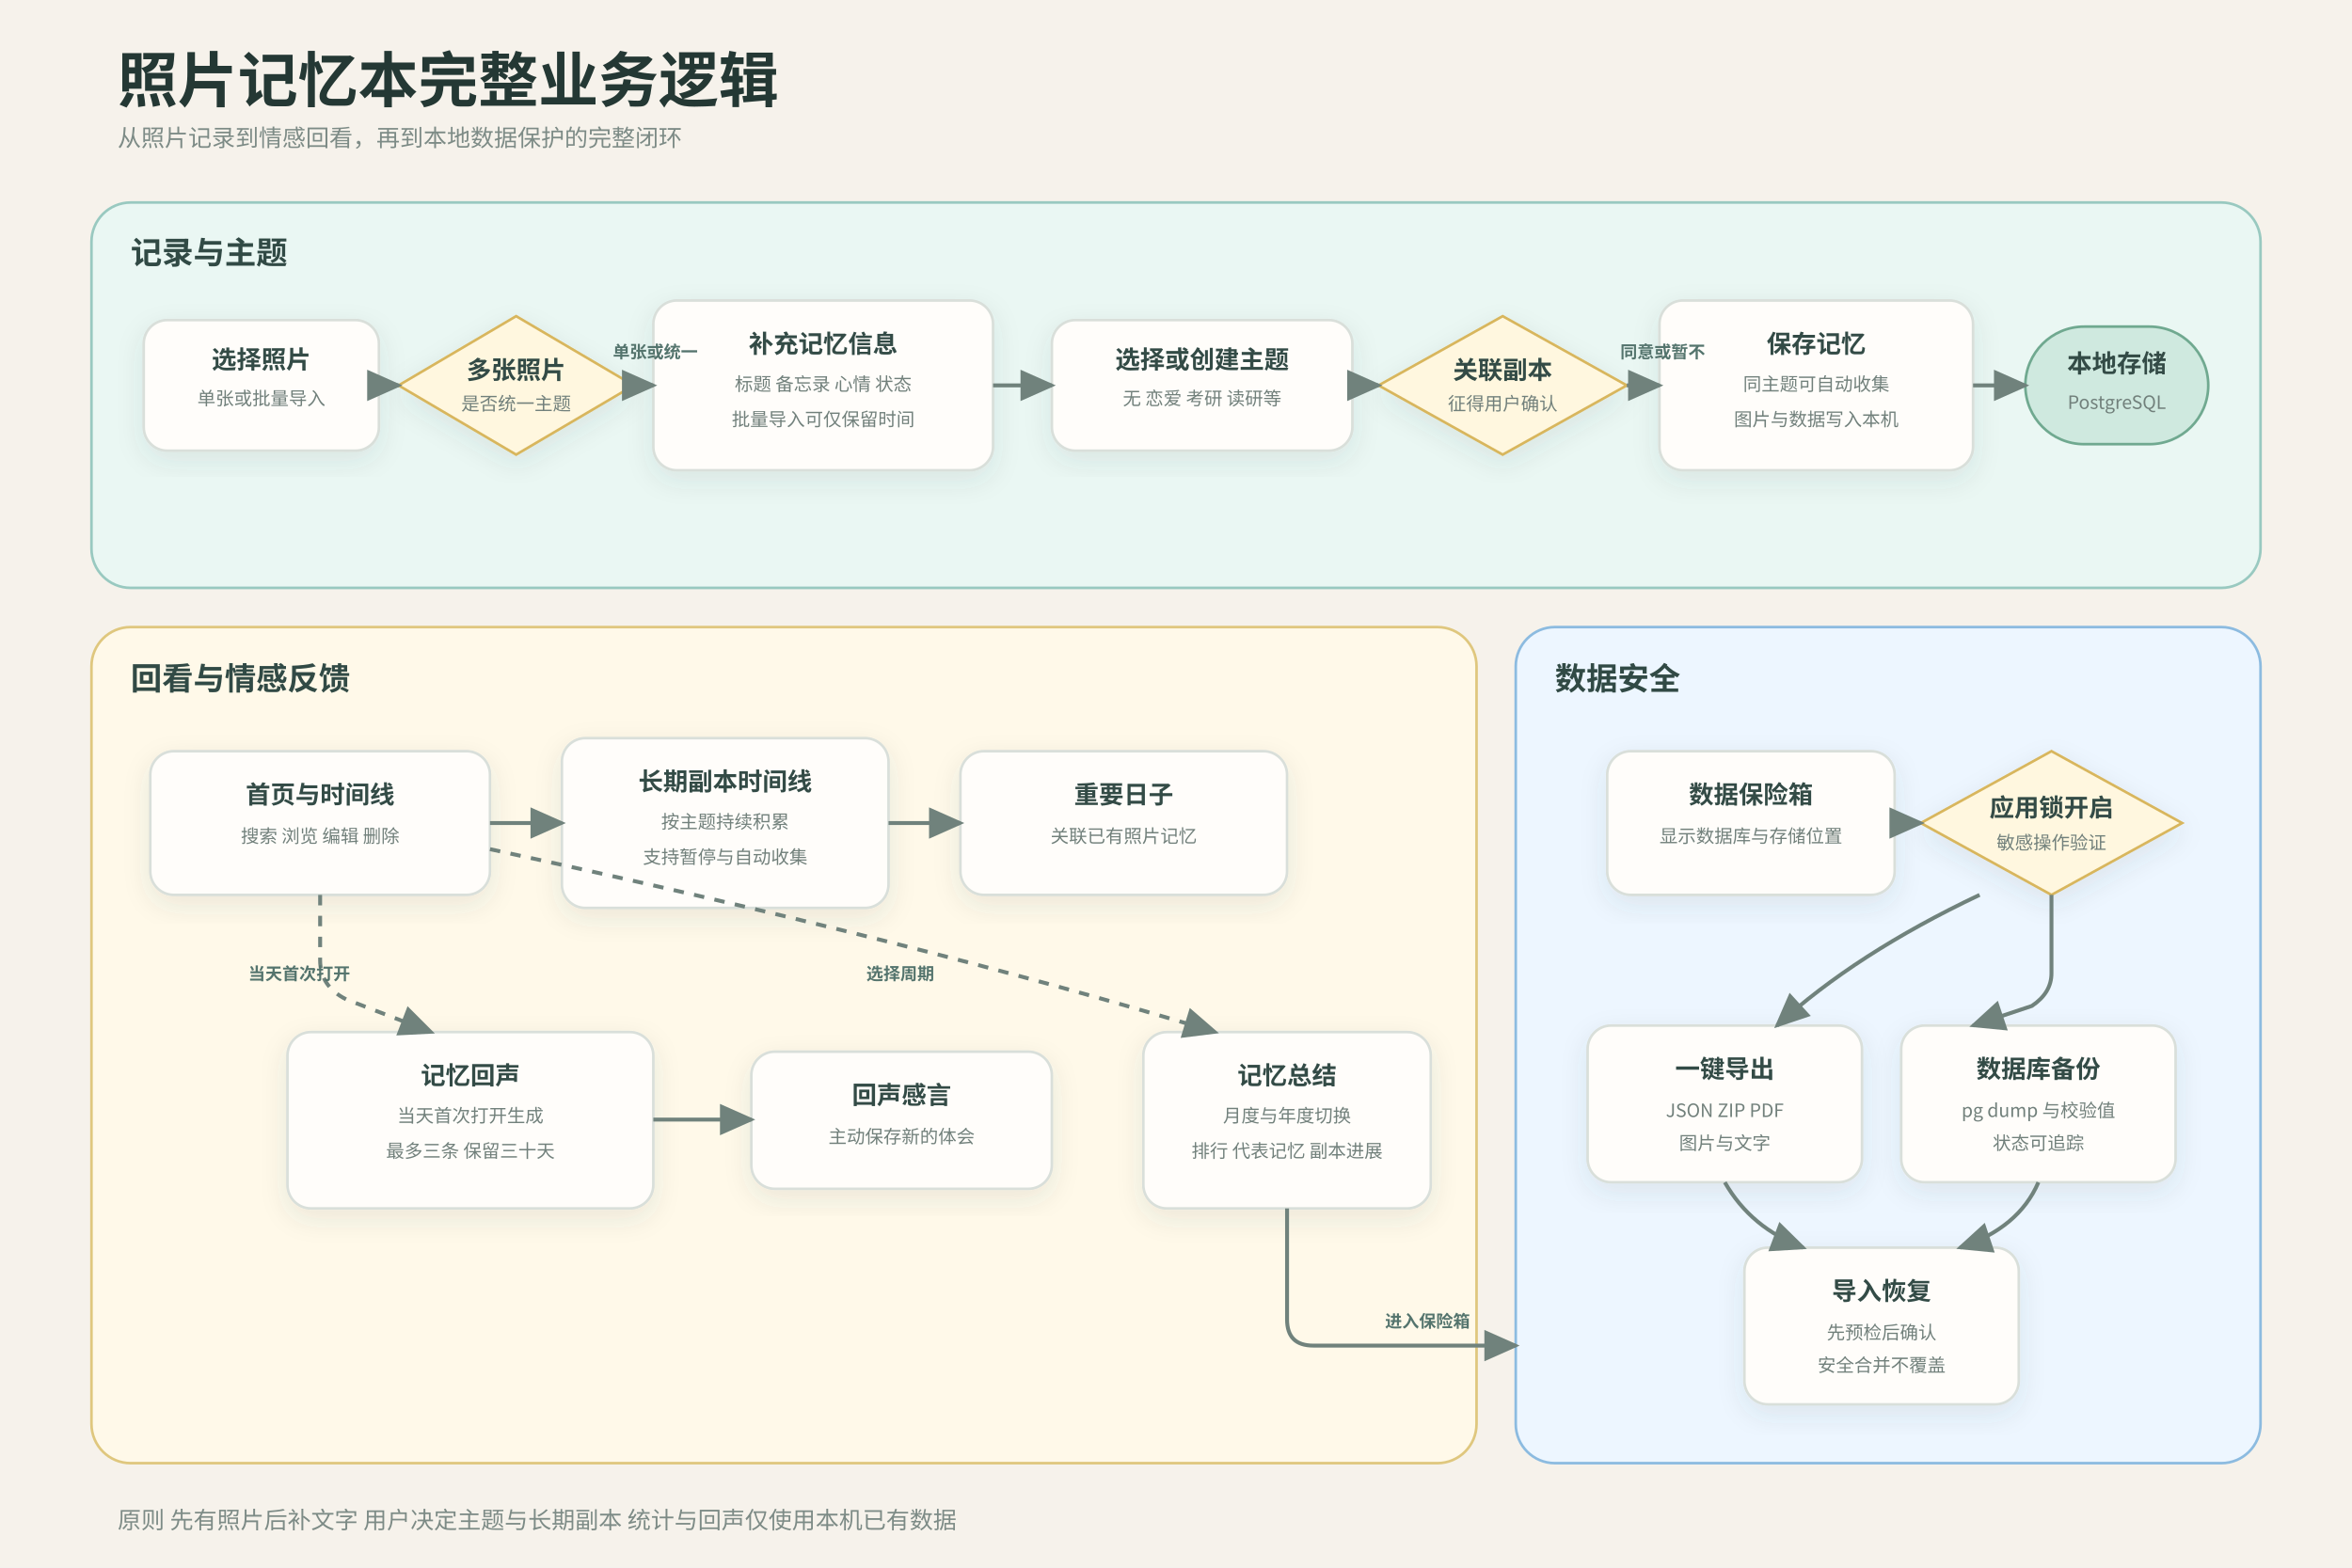
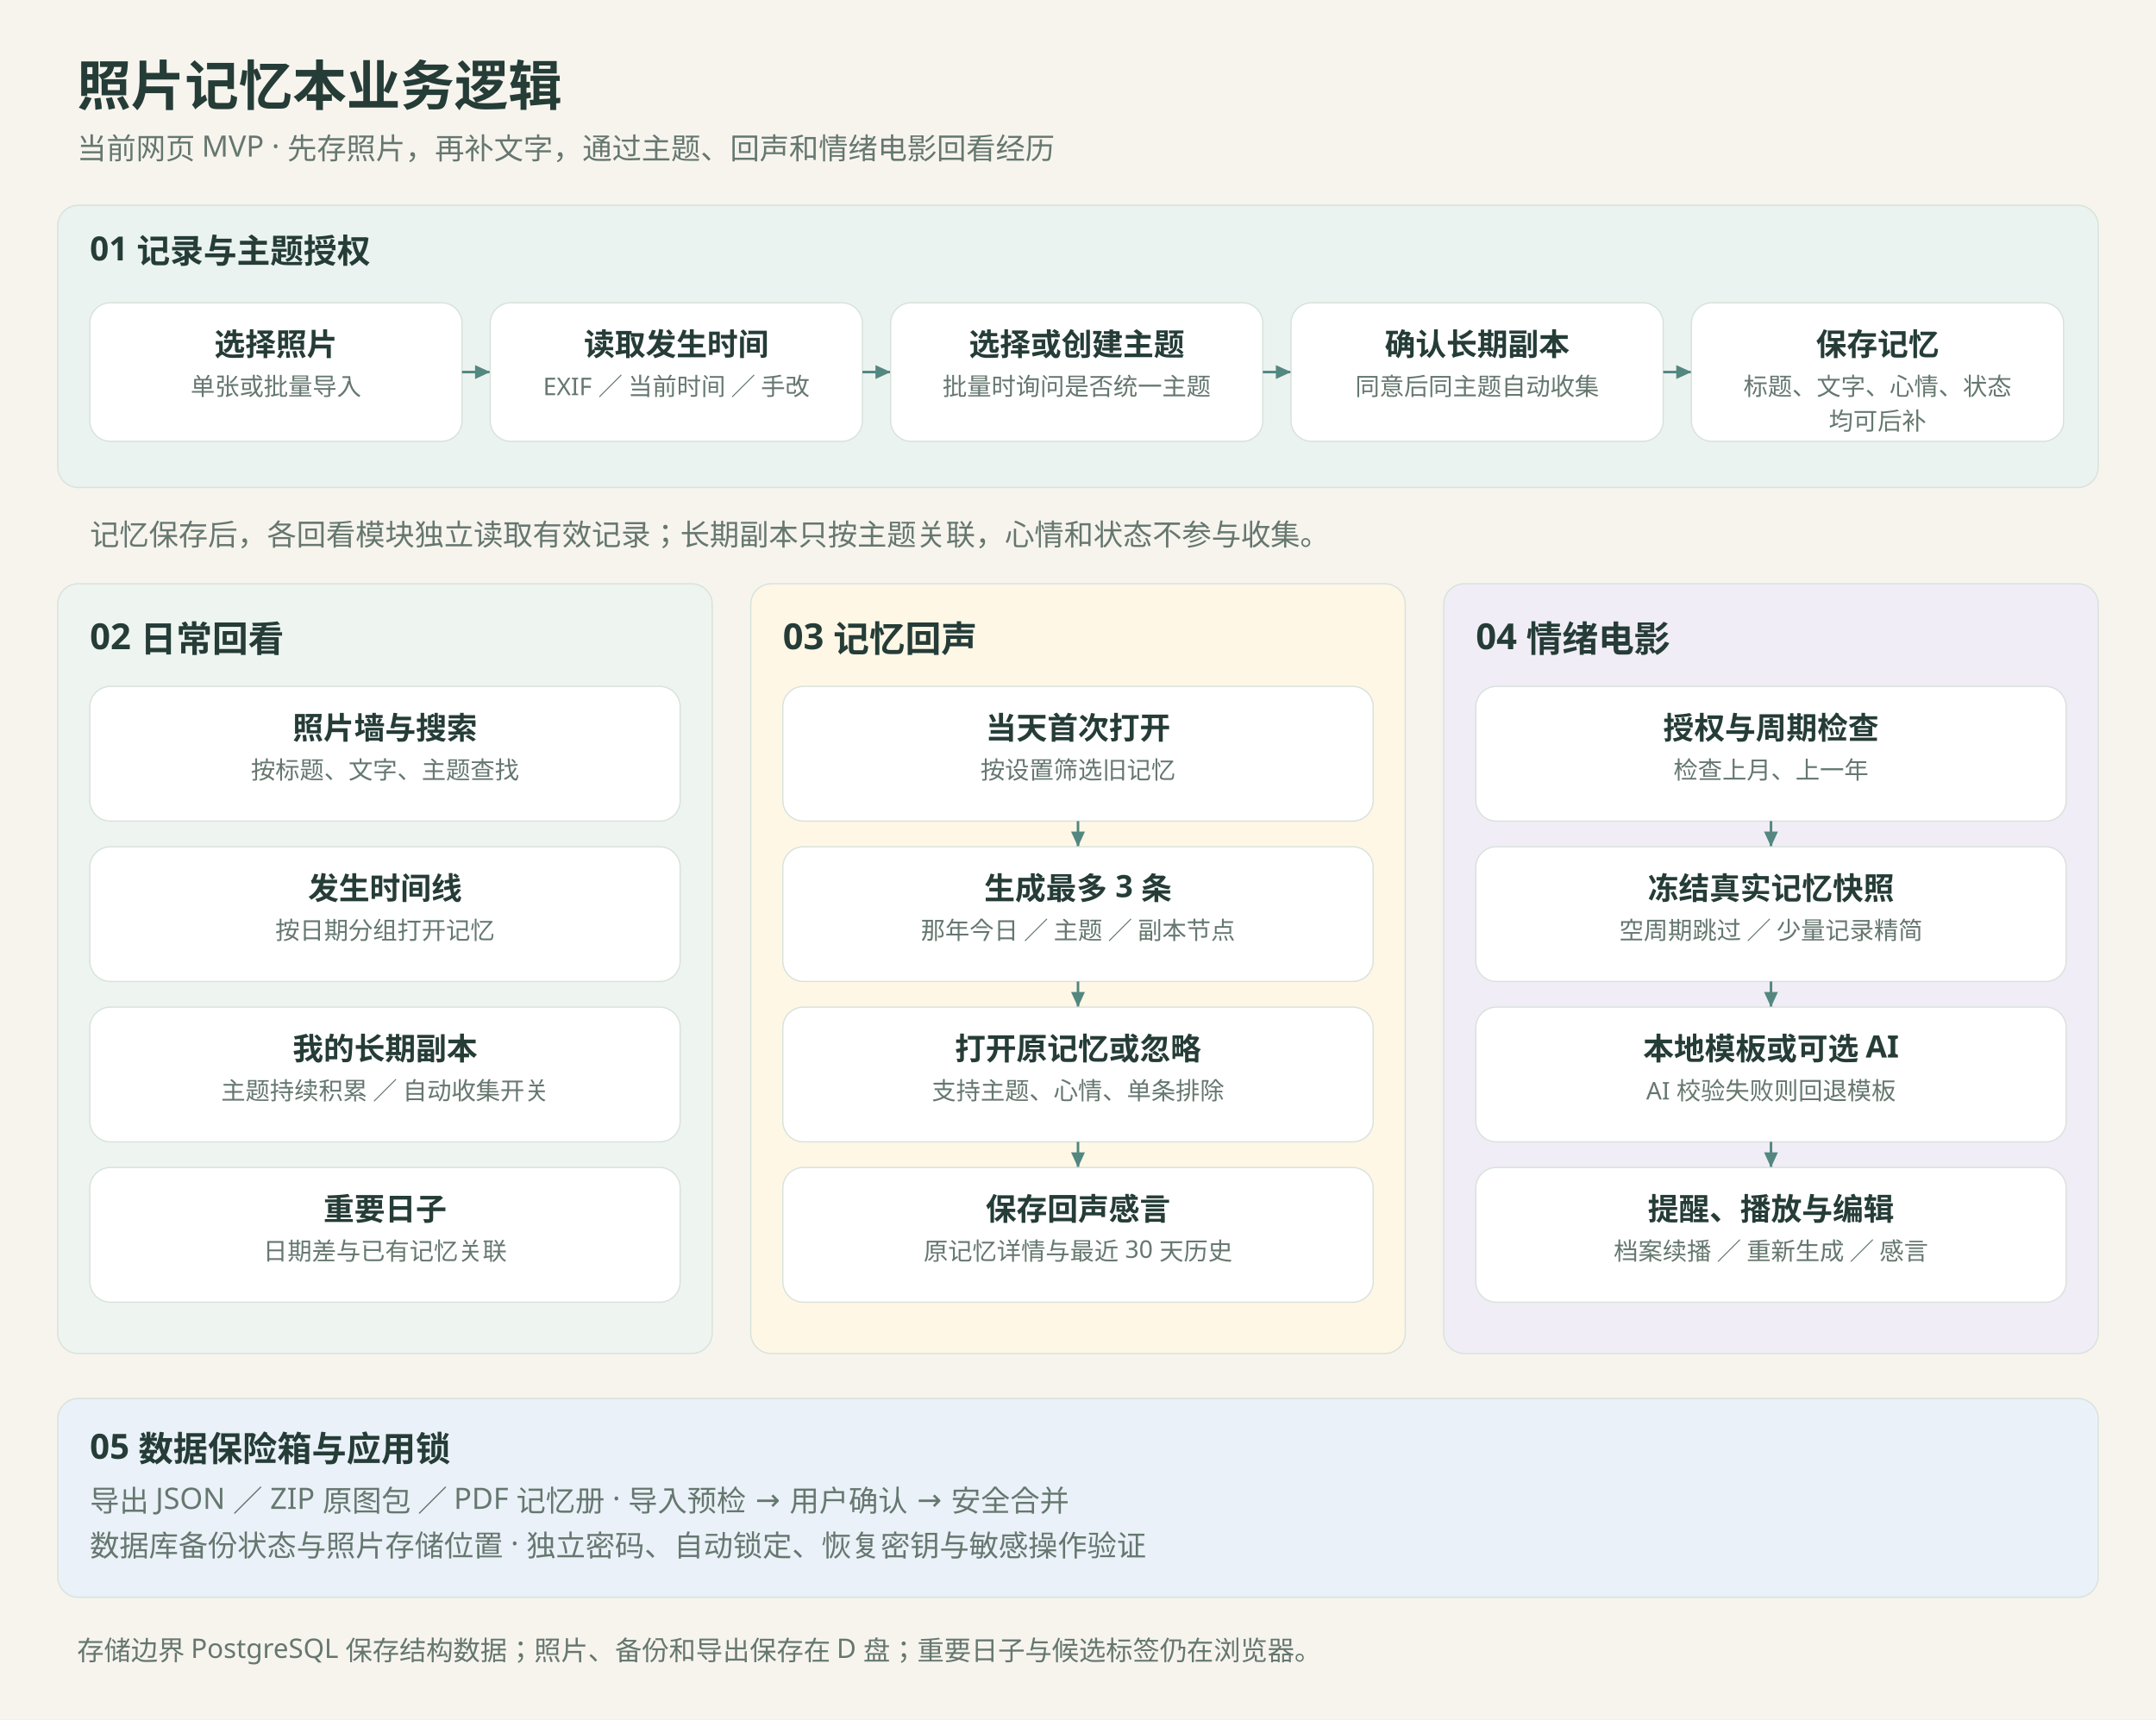
- <svg xmlns="http://www.w3.org/2000/svg" width="1800" height="1200" viewBox="0 0 1800 1200">
-   <defs>
-     <filter id="shadow" x="-20%" y="-20%" width="140%" height="140%">
-       <feDropShadow dx="0" dy="7" stdDeviation="10" flood-color="#304b46" flood-opacity="0.10" />
-     </filter>
-     <marker id="arrow" markerWidth="10" markerHeight="10" refX="8" refY="4" orient="auto" markerUnits="strokeWidth">
-       <path d="M0,0 L0,8 L9,4 z" fill="#70827c" />
-     </marker>
-     <style>
-       .title{font:700 46px 'Microsoft YaHei','Noto Sans CJK SC',sans-serif;fill:#243834}
-       .subtitle{font:400 18px 'Microsoft YaHei','Noto Sans CJK SC',sans-serif;fill:#7d8b86}
-       .lane-title{font:700 24px 'Microsoft YaHei','Noto Sans CJK SC',sans-serif;fill:#314a45}
-       .node-title{font:700 19px 'Microsoft YaHei','Noto Sans CJK SC',sans-serif;fill:#334b46}
-       .node-copy{font:400 14px 'Microsoft YaHei','Noto Sans CJK SC',sans-serif;fill:#71807b}
-       .edge{fill:none;stroke:#70827c;stroke-width:3;marker-end:url(#arrow)}
-       .dash{stroke-dasharray:8 8}
-       .label{font:600 13px 'Microsoft YaHei','Noto Sans CJK SC',sans-serif;fill:#54746d}
-       .card{fill:#fffdfa;stroke:#d9dfda;stroke-width:2;rx:18;filter:url(#shadow)}
-       .decision{fill:#fff7df;stroke:#d8b65d;stroke-width:2;filter:url(#shadow)}
-     </style>
-   </defs>
-   <rect width="1800" height="1200" fill="#f6f2eb" />
-   <text class="title" x="90" y="78">照片记忆本完整业务逻辑</text>
-   <text class="subtitle" x="90" y="112">从照片记录到情感回看，再到本地数据保护的完整闭环</text>
-   <rect x="70" y="155" width="1660" height="295" rx="30" fill="#eaf7f3" stroke="#99c9c0" stroke-width="2" />
-   <text class="lane-title" x="100" y="202">记录与主题</text>
-   <rect class="card" x="110" y="245" width="180" height="100" />
-   <text class="node-title" x="200" y="282" text-anchor="middle">选择照片</text>
-   <text class="node-copy" x="200" y="310" text-anchor="middle">单张或批量导入</text>
-   <path class="decision" d="M395 242 L485 295 L395 348 L305 295 Z" />
-   <text class="node-title" x="395" y="290" text-anchor="middle">多张照片</text>
-   <text class="node-copy" x="395" y="314" text-anchor="middle">是否统一主题</text>
-   <rect class="card" x="500" y="230" width="260" height="130" />
-   <text class="node-title" x="630" y="270" text-anchor="middle">补充记忆信息</text>
-   <text class="node-copy" x="630" y="299" text-anchor="middle">标题 备忘录 心情 状态</text>
-   <text class="node-copy" x="630" y="326" text-anchor="middle">批量导入可仅保留时间</text>
-   <rect class="card" x="805" y="245" width="230" height="100" />
-   <text class="node-title" x="920" y="282" text-anchor="middle">选择或创建主题</text>
-   <text class="node-copy" x="920" y="310" text-anchor="middle">无 恋爱 考研 读研等</text>
-   <path class="decision" d="M1150 242 L1245 295 L1150 348 L1055 295 Z" />
-   <text class="node-title" x="1150" y="290" text-anchor="middle">关联副本</text>
-   <text class="node-copy" x="1150" y="314" text-anchor="middle">征得用户确认</text>
-   <rect class="card" x="1270" y="230" width="240" height="130" />
-   <text class="node-title" x="1390" y="270" text-anchor="middle">保存记忆</text>
-   <text class="node-copy" x="1390" y="299" text-anchor="middle">同主题可自动收集</text>
-   <text class="node-copy" x="1390" y="326" text-anchor="middle">图片与数据写入本机</text>
-   <rect x="1550" y="250" width="140" height="90" rx="45" fill="#cfe9df" stroke="#70a990" stroke-width="2" />
-   <text class="node-title" x="1620" y="285" text-anchor="middle">本地存储</text>
-   <text class="node-copy" x="1620" y="313" text-anchor="middle">PostgreSQL</text>
-   <path class="edge" d="M290 295 H305" />
-   <path class="edge" d="M485 295 H500" />
-   <path class="edge" d="M760 295 H805" />
-   <path class="edge" d="M1035 295 H1055" />
-   <path class="edge" d="M1245 295 H1270" />
-   <path class="edge" d="M1510 295 H1550" />
-   <text class="label" x="469" y="274">单张或统一</text>
-   <text class="label" x="1240" y="274">同意或暂不</text>
-   <rect x="70" y="480" width="1060" height="640" rx="30" fill="#fff9e9" stroke="#dfc77e" stroke-width="2" />
-   <text class="lane-title" x="100" y="528">回看与情感反馈</text>
-   <rect class="card" x="115" y="575" width="260" height="110" />
-   <text class="node-title" x="245" y="615" text-anchor="middle">首页与时间线</text>
-   <text class="node-copy" x="245" y="645" text-anchor="middle">搜索 浏览 编辑 删除</text>
-   <rect class="card" x="430" y="565" width="250" height="130" />
-   <text class="node-title" x="555" y="605" text-anchor="middle">长期副本时间线</text>
-   <text class="node-copy" x="555" y="634" text-anchor="middle">按主题持续积累</text>
-   <text class="node-copy" x="555" y="661" text-anchor="middle">支持暂停与自动收集</text>
-   <rect class="card" x="735" y="575" width="250" height="110" />
-   <text class="node-title" x="860" y="615" text-anchor="middle">重要日子</text>
-   <text class="node-copy" x="860" y="645" text-anchor="middle">关联已有照片记忆</text>
-   <rect class="card" x="220" y="790" width="280" height="135" />
-   <text class="node-title" x="360" y="830" text-anchor="middle">记忆回声</text>
-   <text class="node-copy" x="360" y="859" text-anchor="middle">当天首次打开生成</text>
-   <text class="node-copy" x="360" y="886" text-anchor="middle">最多三条 保留三十天</text>
-   <rect class="card" x="575" y="805" width="230" height="105" />
-   <text class="node-title" x="690" y="845" text-anchor="middle">回声感言</text>
-   <text class="node-copy" x="690" y="875" text-anchor="middle">主动保存新的体会</text>
-   <rect class="card" x="875" y="790" width="220" height="135" />
-   <text class="node-title" x="985" y="830" text-anchor="middle">记忆总结</text>
-   <text class="node-copy" x="985" y="859" text-anchor="middle">月度与年度切换</text>
-   <text class="node-copy" x="985" y="886" text-anchor="middle">排行 代表记忆 副本进展</text>
-   <path class="edge" d="M375 630 H430" />
-   <path class="edge" d="M680 630 H735" />
-   <path class="edge dash" d="M245 685 V735 Q245 755 265 765 L330 790" />
-   <path class="edge" d="M500 857 H575" />
-   <path class="edge dash" d="M375 650 Q700 720 930 790" />
-   <text class="label" x="190" y="750">当天首次打开</text>
-   <text class="label" x="663" y="750">选择周期</text>
-   <rect x="1160" y="480" width="570" height="640" rx="30" fill="#edf6ff" stroke="#8cbbe0" stroke-width="2" />
-   <text class="lane-title" x="1190" y="528">数据安全</text>
-   <rect class="card" x="1230" y="575" width="220" height="110" />
-   <text class="node-title" x="1340" y="615" text-anchor="middle">数据保险箱</text>
-   <text class="node-copy" x="1340" y="645" text-anchor="middle">显示数据库与存储位置</text>
-   <path class="decision" d="M1570 575 L1670 630 L1570 685 L1470 630 Z" />
-   <text class="node-title" x="1570" y="625" text-anchor="middle">应用锁开启</text>
-   <text class="node-copy" x="1570" y="650" text-anchor="middle">敏感操作验证</text>
-   <rect class="card" x="1215" y="785" width="210" height="120" />
-   <text class="node-title" x="1320" y="825" text-anchor="middle">一键导出</text>
-   <text class="node-copy" x="1320" y="855" text-anchor="middle">JSON ZIP PDF</text>
-   <text class="node-copy" x="1320" y="880" text-anchor="middle">图片与文字</text>
-   <rect class="card" x="1455" y="785" width="210" height="120" />
-   <text class="node-title" x="1560" y="825" text-anchor="middle">数据库备份</text>
-   <text class="node-copy" x="1560" y="855" text-anchor="middle">pg dump 与校验值</text>
-   <text class="node-copy" x="1560" y="880" text-anchor="middle">状态可追踪</text>
-   <rect class="card" x="1335" y="955" width="210" height="120" />
-   <text class="node-title" x="1440" y="995" text-anchor="middle">导入恢复</text>
-   <text class="node-copy" x="1440" y="1025" text-anchor="middle">先预检后确认</text>
-   <text class="node-copy" x="1440" y="1050" text-anchor="middle">安全合并不覆盖</text>
-   <path class="edge" d="M1450 630 H1470" />
-   <path class="edge" d="M1570 685 V745 Q1570 760 1555 770 L1510 785" />
-   <path class="edge" d="M1515 685 Q1420 730 1360 785" />
-   <path class="edge" d="M1560 905 Q1545 940 1500 955" />
-   <path class="edge" d="M1320 905 Q1340 940 1380 955" />
-   <path class="edge" d="M985 925 V1010 Q985 1030 1005 1030 H1160" />
-   <text class="label" x="1060" y="1016">进入保险箱</text>
-   <text class="subtitle" x="90" y="1170">原则 先有照片后补文字  用户决定主题与长期副本  统计与回声仅使用本机已有数据</text>
+ <svg xmlns="http://www.w3.org/2000/svg" width="1680" height="1340" viewBox="0 0 1680 1340">
+   <rect width="1680" height="1340" fill="#f7f4ee" />
+   <text x="60" y="82" font-family="Microsoft YaHei, sans-serif" font-size="42" font-weight="700" text-anchor="start" fill="#253c37">照片记忆本业务逻辑</text>
+   <text x="60" y="124" font-family="Microsoft YaHei, sans-serif" font-size="23" font-weight="400" text-anchor="start" fill="#65776f">当前网页 MVP · 先存照片，再补文字，通过主题、回声和情绪电影回看经历</text>
+   <rect x="45" y="160" width="1590" height="220" rx="16" fill="#eaf3ef" stroke="#d8e2db" />
+   <text x="70" y="203" font-family="Microsoft YaHei, sans-serif" font-size="26" font-weight="700" text-anchor="start" fill="#253c37">01 记录与主题授权</text>
+   <rect x="70" y="236" width="290" height="108" rx="16" fill="white" stroke="#d8e2db" />
+   <text x="215.0" y="277" font-family="Microsoft YaHei, sans-serif" font-size="24" font-weight="700" text-anchor="middle" fill="#253c37">选择照片</text>
+   <text x="215.0" y="308" font-family="Microsoft YaHei, sans-serif" font-size="19" font-weight="400" text-anchor="middle" fill="#65776f">单张或批量导入</text>
+   <polyline points="360,290 382,290" fill="none" stroke="#538780" stroke-width="2" />
+   <polygon points="382,290 370.183,295.419 370.183,284.581" fill="#538780" />
+   <rect x="382" y="236" width="290" height="108" rx="16" fill="white" stroke="#d8e2db" />
+   <text x="527.0" y="277" font-family="Microsoft YaHei, sans-serif" font-size="24" font-weight="700" text-anchor="middle" fill="#253c37">读取发生时间</text>
+   <text x="527.0" y="308" font-family="Microsoft YaHei, sans-serif" font-size="19" font-weight="400" text-anchor="middle" fill="#65776f">EXIF ／ 当前时间 ／ 手改</text>
+   <polyline points="672,290 694,290" fill="none" stroke="#538780" stroke-width="2" />
+   <polygon points="694,290 682.183,295.419 682.183,284.581" fill="#538780" />
+   <rect x="694" y="236" width="290" height="108" rx="16" fill="white" stroke="#d8e2db" />
+   <text x="839.0" y="277" font-family="Microsoft YaHei, sans-serif" font-size="24" font-weight="700" text-anchor="middle" fill="#253c37">选择或创建主题</text>
+   <text x="839.0" y="308" font-family="Microsoft YaHei, sans-serif" font-size="19" font-weight="400" text-anchor="middle" fill="#65776f">批量时询问是否统一主题</text>
+   <polyline points="984,290 1006,290" fill="none" stroke="#538780" stroke-width="2" />
+   <polygon points="1006,290 994.183,295.419 994.183,284.581" fill="#538780" />
+   <rect x="1006" y="236" width="290" height="108" rx="16" fill="white" stroke="#d8e2db" />
+   <text x="1151.0" y="277" font-family="Microsoft YaHei, sans-serif" font-size="24" font-weight="700" text-anchor="middle" fill="#253c37">确认长期副本</text>
+   <text x="1151.0" y="308" font-family="Microsoft YaHei, sans-serif" font-size="19" font-weight="400" text-anchor="middle" fill="#65776f">同意后同主题自动收集</text>
+   <polyline points="1296,290 1318,290" fill="none" stroke="#538780" stroke-width="2" />
+   <polygon points="1318,290 1306.183,295.419 1306.183,284.581" fill="#538780" />
+   <rect x="1318" y="236" width="290" height="108" rx="16" fill="white" stroke="#d8e2db" />
+   <text x="1463.0" y="277" font-family="Microsoft YaHei, sans-serif" font-size="24" font-weight="700" text-anchor="middle" fill="#253c37">保存记忆</text>
+   <text x="1463.0" y="308" font-family="Microsoft YaHei, sans-serif" font-size="19" font-weight="400" text-anchor="middle" fill="#65776f">标题、文字、心情、状态</text>
+   <text x="1463.0" y="335" font-family="Microsoft YaHei, sans-serif" font-size="19" font-weight="400" text-anchor="middle" fill="#65776f">均可后补</text>
+   <text x="70" y="425" font-family="Microsoft YaHei, sans-serif" font-size="23" font-weight="400" text-anchor="start" fill="#65776f">记忆保存后，各回看模块独立读取有效记录；长期副本只按主题关联，心情和状态不参与收集。</text>
+   <rect x="45" y="455" width="510" height="600" rx="16" fill="#eef4f0" stroke="#d8e2db" />
+   <text x="70" y="506" font-family="Microsoft YaHei, sans-serif" font-size="28" font-weight="700" text-anchor="start" fill="#253c37">02 日常回看</text>
+   <rect x="585" y="455" width="510" height="600" rx="16" fill="#fff7e6" stroke="#d8e2db" />
+   <text x="610" y="506" font-family="Microsoft YaHei, sans-serif" font-size="28" font-weight="700" text-anchor="start" fill="#253c37">03 记忆回声</text>
+   <rect x="1125" y="455" width="510" height="600" rx="16" fill="#f0edf6" stroke="#d8e2db" />
+   <text x="1150" y="506" font-family="Microsoft YaHei, sans-serif" font-size="28" font-weight="700" text-anchor="start" fill="#253c37">04 情绪电影</text>
+   <rect x="70" y="535" width="460" height="105" rx="16" fill="white" stroke="#d8e2db" />
+   <text x="300.0" y="576" font-family="Microsoft YaHei, sans-serif" font-size="24" font-weight="700" text-anchor="middle" fill="#253c37">照片墙与搜索</text>
+   <text x="300.0" y="607" font-family="Microsoft YaHei, sans-serif" font-size="19" font-weight="400" text-anchor="middle" fill="#65776f">按标题、文字、主题查找</text>
+   <rect x="70" y="660" width="460" height="105" rx="16" fill="white" stroke="#d8e2db" />
+   <text x="300.0" y="701" font-family="Microsoft YaHei, sans-serif" font-size="24" font-weight="700" text-anchor="middle" fill="#253c37">发生时间线</text>
+   <text x="300.0" y="732" font-family="Microsoft YaHei, sans-serif" font-size="19" font-weight="400" text-anchor="middle" fill="#65776f">按日期分组打开记忆</text>
+   <rect x="70" y="785" width="460" height="105" rx="16" fill="white" stroke="#d8e2db" />
+   <text x="300.0" y="826" font-family="Microsoft YaHei, sans-serif" font-size="24" font-weight="700" text-anchor="middle" fill="#253c37">我的长期副本</text>
+   <text x="300.0" y="857" font-family="Microsoft YaHei, sans-serif" font-size="19" font-weight="400" text-anchor="middle" fill="#65776f">主题持续积累 ／ 自动收集开关</text>
+   <rect x="70" y="910" width="460" height="105" rx="16" fill="white" stroke="#d8e2db" />
+   <text x="300.0" y="951" font-family="Microsoft YaHei, sans-serif" font-size="24" font-weight="700" text-anchor="middle" fill="#253c37">重要日子</text>
+   <text x="300.0" y="982" font-family="Microsoft YaHei, sans-serif" font-size="19" font-weight="400" text-anchor="middle" fill="#65776f">日期差与已有记忆关联</text>
+   <rect x="610" y="535" width="460" height="105" rx="16" fill="white" stroke="#d8e2db" />
+   <text x="840.0" y="576" font-family="Microsoft YaHei, sans-serif" font-size="24" font-weight="700" text-anchor="middle" fill="#253c37">当天首次打开</text>
+   <text x="840.0" y="607" font-family="Microsoft YaHei, sans-serif" font-size="19" font-weight="400" text-anchor="middle" fill="#65776f">按设置筛选旧记忆</text>
+   <polyline points="840,640 840,660" fill="none" stroke="#538780" stroke-width="2" />
+   <polygon points="840,660 834.581,648.183 845.419,648.183" fill="#538780" />
+   <rect x="610" y="660" width="460" height="105" rx="16" fill="white" stroke="#d8e2db" />
+   <text x="840.0" y="701" font-family="Microsoft YaHei, sans-serif" font-size="24" font-weight="700" text-anchor="middle" fill="#253c37">生成最多 3 条</text>
+   <text x="840.0" y="732" font-family="Microsoft YaHei, sans-serif" font-size="19" font-weight="400" text-anchor="middle" fill="#65776f">那年今日 ／ 主题 ／ 副本节点</text>
+   <polyline points="840,765 840,785" fill="none" stroke="#538780" stroke-width="2" />
+   <polygon points="840,785 834.581,773.183 845.419,773.183" fill="#538780" />
+   <rect x="610" y="785" width="460" height="105" rx="16" fill="white" stroke="#d8e2db" />
+   <text x="840.0" y="826" font-family="Microsoft YaHei, sans-serif" font-size="24" font-weight="700" text-anchor="middle" fill="#253c37">打开原记忆或忽略</text>
+   <text x="840.0" y="857" font-family="Microsoft YaHei, sans-serif" font-size="19" font-weight="400" text-anchor="middle" fill="#65776f">支持主题、心情、单条排除</text>
+   <polyline points="840,890 840,910" fill="none" stroke="#538780" stroke-width="2" />
+   <polygon points="840,910 834.581,898.183 845.419,898.183" fill="#538780" />
+   <rect x="610" y="910" width="460" height="105" rx="16" fill="white" stroke="#d8e2db" />
+   <text x="840.0" y="951" font-family="Microsoft YaHei, sans-serif" font-size="24" font-weight="700" text-anchor="middle" fill="#253c37">保存回声感言</text>
+   <text x="840.0" y="982" font-family="Microsoft YaHei, sans-serif" font-size="19" font-weight="400" text-anchor="middle" fill="#65776f">原记忆详情与最近 30 天历史</text>
+   <rect x="1150" y="535" width="460" height="105" rx="16" fill="white" stroke="#d8e2db" />
+   <text x="1380.0" y="576" font-family="Microsoft YaHei, sans-serif" font-size="24" font-weight="700" text-anchor="middle" fill="#253c37">授权与周期检查</text>
+   <text x="1380.0" y="607" font-family="Microsoft YaHei, sans-serif" font-size="19" font-weight="400" text-anchor="middle" fill="#65776f">检查上月、上一年</text>
+   <polyline points="1380,640 1380,660" fill="none" stroke="#538780" stroke-width="2" />
+   <polygon points="1380,660 1374.581,648.183 1385.419,648.183" fill="#538780" />
+   <rect x="1150" y="660" width="460" height="105" rx="16" fill="white" stroke="#d8e2db" />
+   <text x="1380.0" y="701" font-family="Microsoft YaHei, sans-serif" font-size="24" font-weight="700" text-anchor="middle" fill="#253c37">冻结真实记忆快照</text>
+   <text x="1380.0" y="732" font-family="Microsoft YaHei, sans-serif" font-size="19" font-weight="400" text-anchor="middle" fill="#65776f">空周期跳过 ／ 少量记录精简</text>
+   <polyline points="1380,765 1380,785" fill="none" stroke="#538780" stroke-width="2" />
+   <polygon points="1380,785 1374.581,773.183 1385.419,773.183" fill="#538780" />
+   <rect x="1150" y="785" width="460" height="105" rx="16" fill="white" stroke="#d8e2db" />
+   <text x="1380.0" y="826" font-family="Microsoft YaHei, sans-serif" font-size="24" font-weight="700" text-anchor="middle" fill="#253c37">本地模板或可选 AI</text>
+   <text x="1380.0" y="857" font-family="Microsoft YaHei, sans-serif" font-size="19" font-weight="400" text-anchor="middle" fill="#65776f">AI 校验失败则回退模板</text>
+   <polyline points="1380,890 1380,910" fill="none" stroke="#538780" stroke-width="2" />
+   <polygon points="1380,910 1374.581,898.183 1385.419,898.183" fill="#538780" />
+   <rect x="1150" y="910" width="460" height="105" rx="16" fill="white" stroke="#d8e2db" />
+   <text x="1380.0" y="951" font-family="Microsoft YaHei, sans-serif" font-size="24" font-weight="700" text-anchor="middle" fill="#253c37">提醒、播放与编辑</text>
+   <text x="1380.0" y="982" font-family="Microsoft YaHei, sans-serif" font-size="19" font-weight="400" text-anchor="middle" fill="#65776f">档案续播 ／ 重新生成 ／ 感言</text>
+   <rect x="45" y="1090" width="1590" height="155" rx="16" fill="#eaf1f8" stroke="#d8e2db" />
+   <text x="70" y="1137" font-family="Microsoft YaHei, sans-serif" font-size="27" font-weight="700" text-anchor="start" fill="#253c37">05 数据保险箱与应用锁</text>
+   <text x="70" y="1178" font-family="Microsoft YaHei, sans-serif" font-size="23" font-weight="400" text-anchor="start" fill="#65776f">导出 JSON ／ ZIP 原图包 ／ PDF 记忆册    ·    导入预检 → 用户确认 → 安全合并</text>
+   <text x="70" y="1213" font-family="Microsoft YaHei, sans-serif" font-size="23" font-weight="400" text-anchor="start" fill="#65776f">数据库备份状态与照片存储位置    ·    独立密码、自动锁定、恢复密钥与敏感操作验证</text>
+   <text x="60" y="1294" font-family="Microsoft YaHei, sans-serif" font-size="21" font-weight="400" text-anchor="start" fill="#65776f">存储边界  PostgreSQL 保存结构数据；照片、备份和导出保存在 D 盘；重要日子与候选标签仍在浏览器。</text>
</svg>
